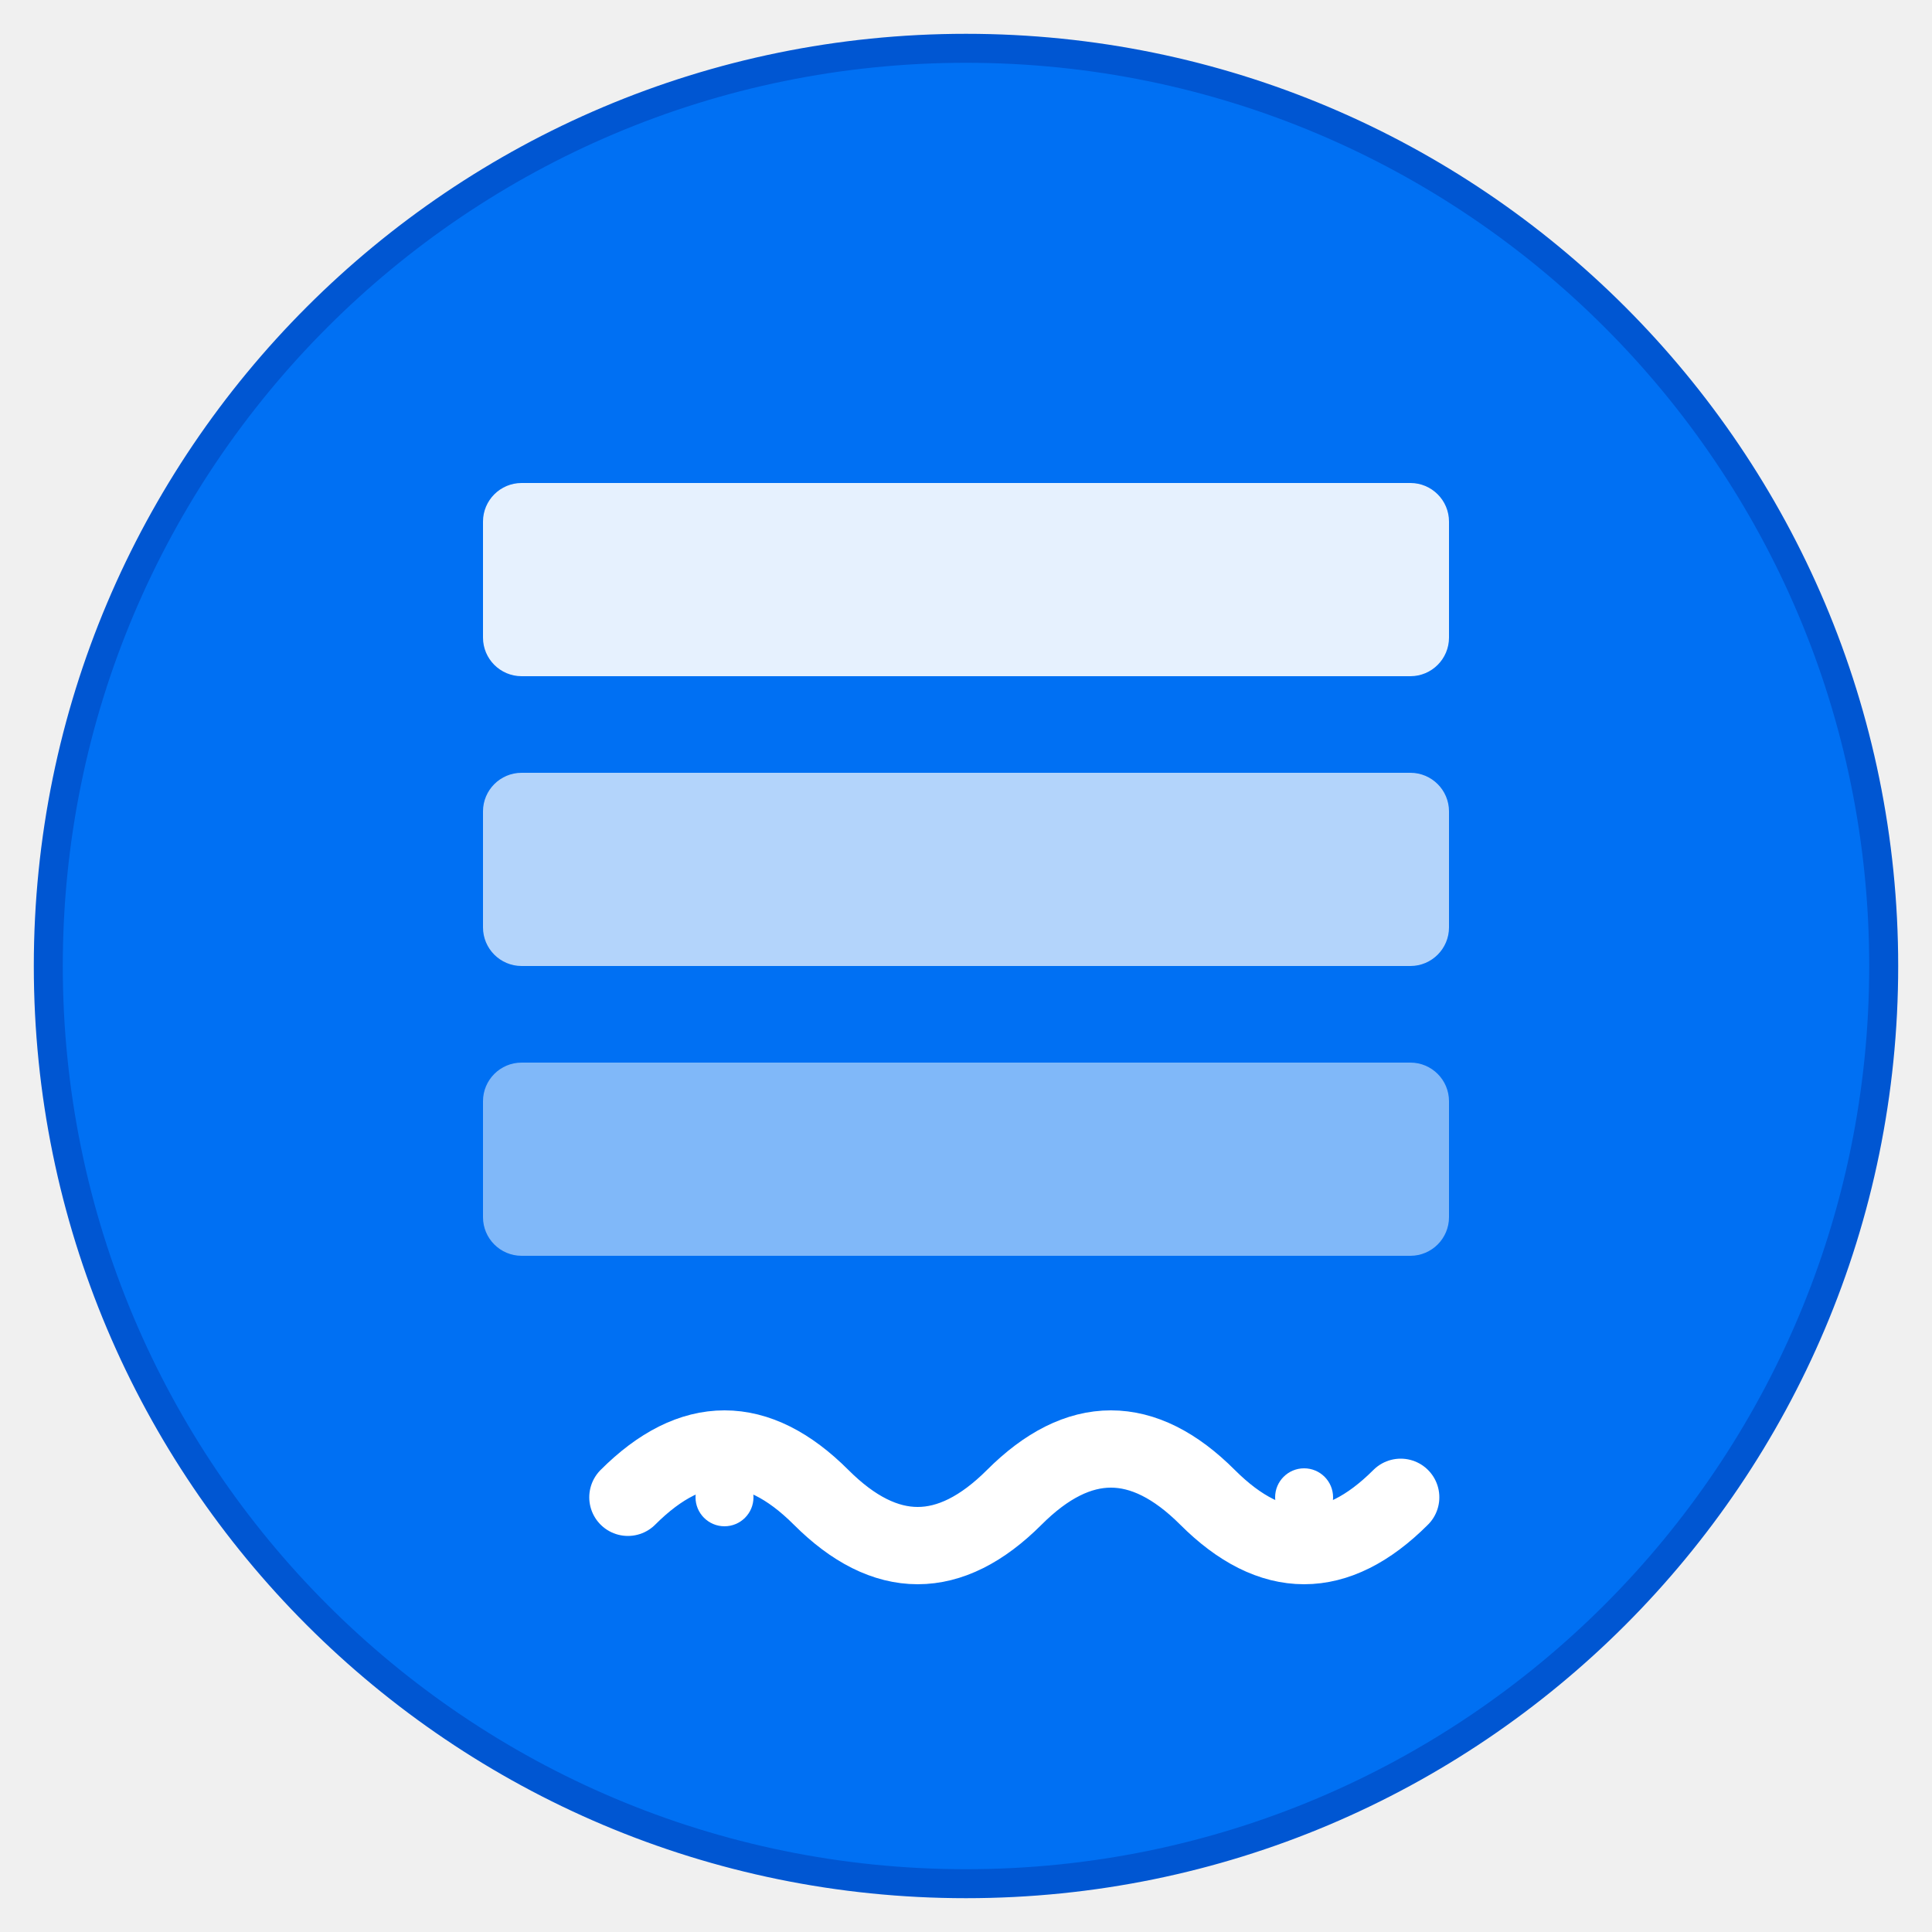
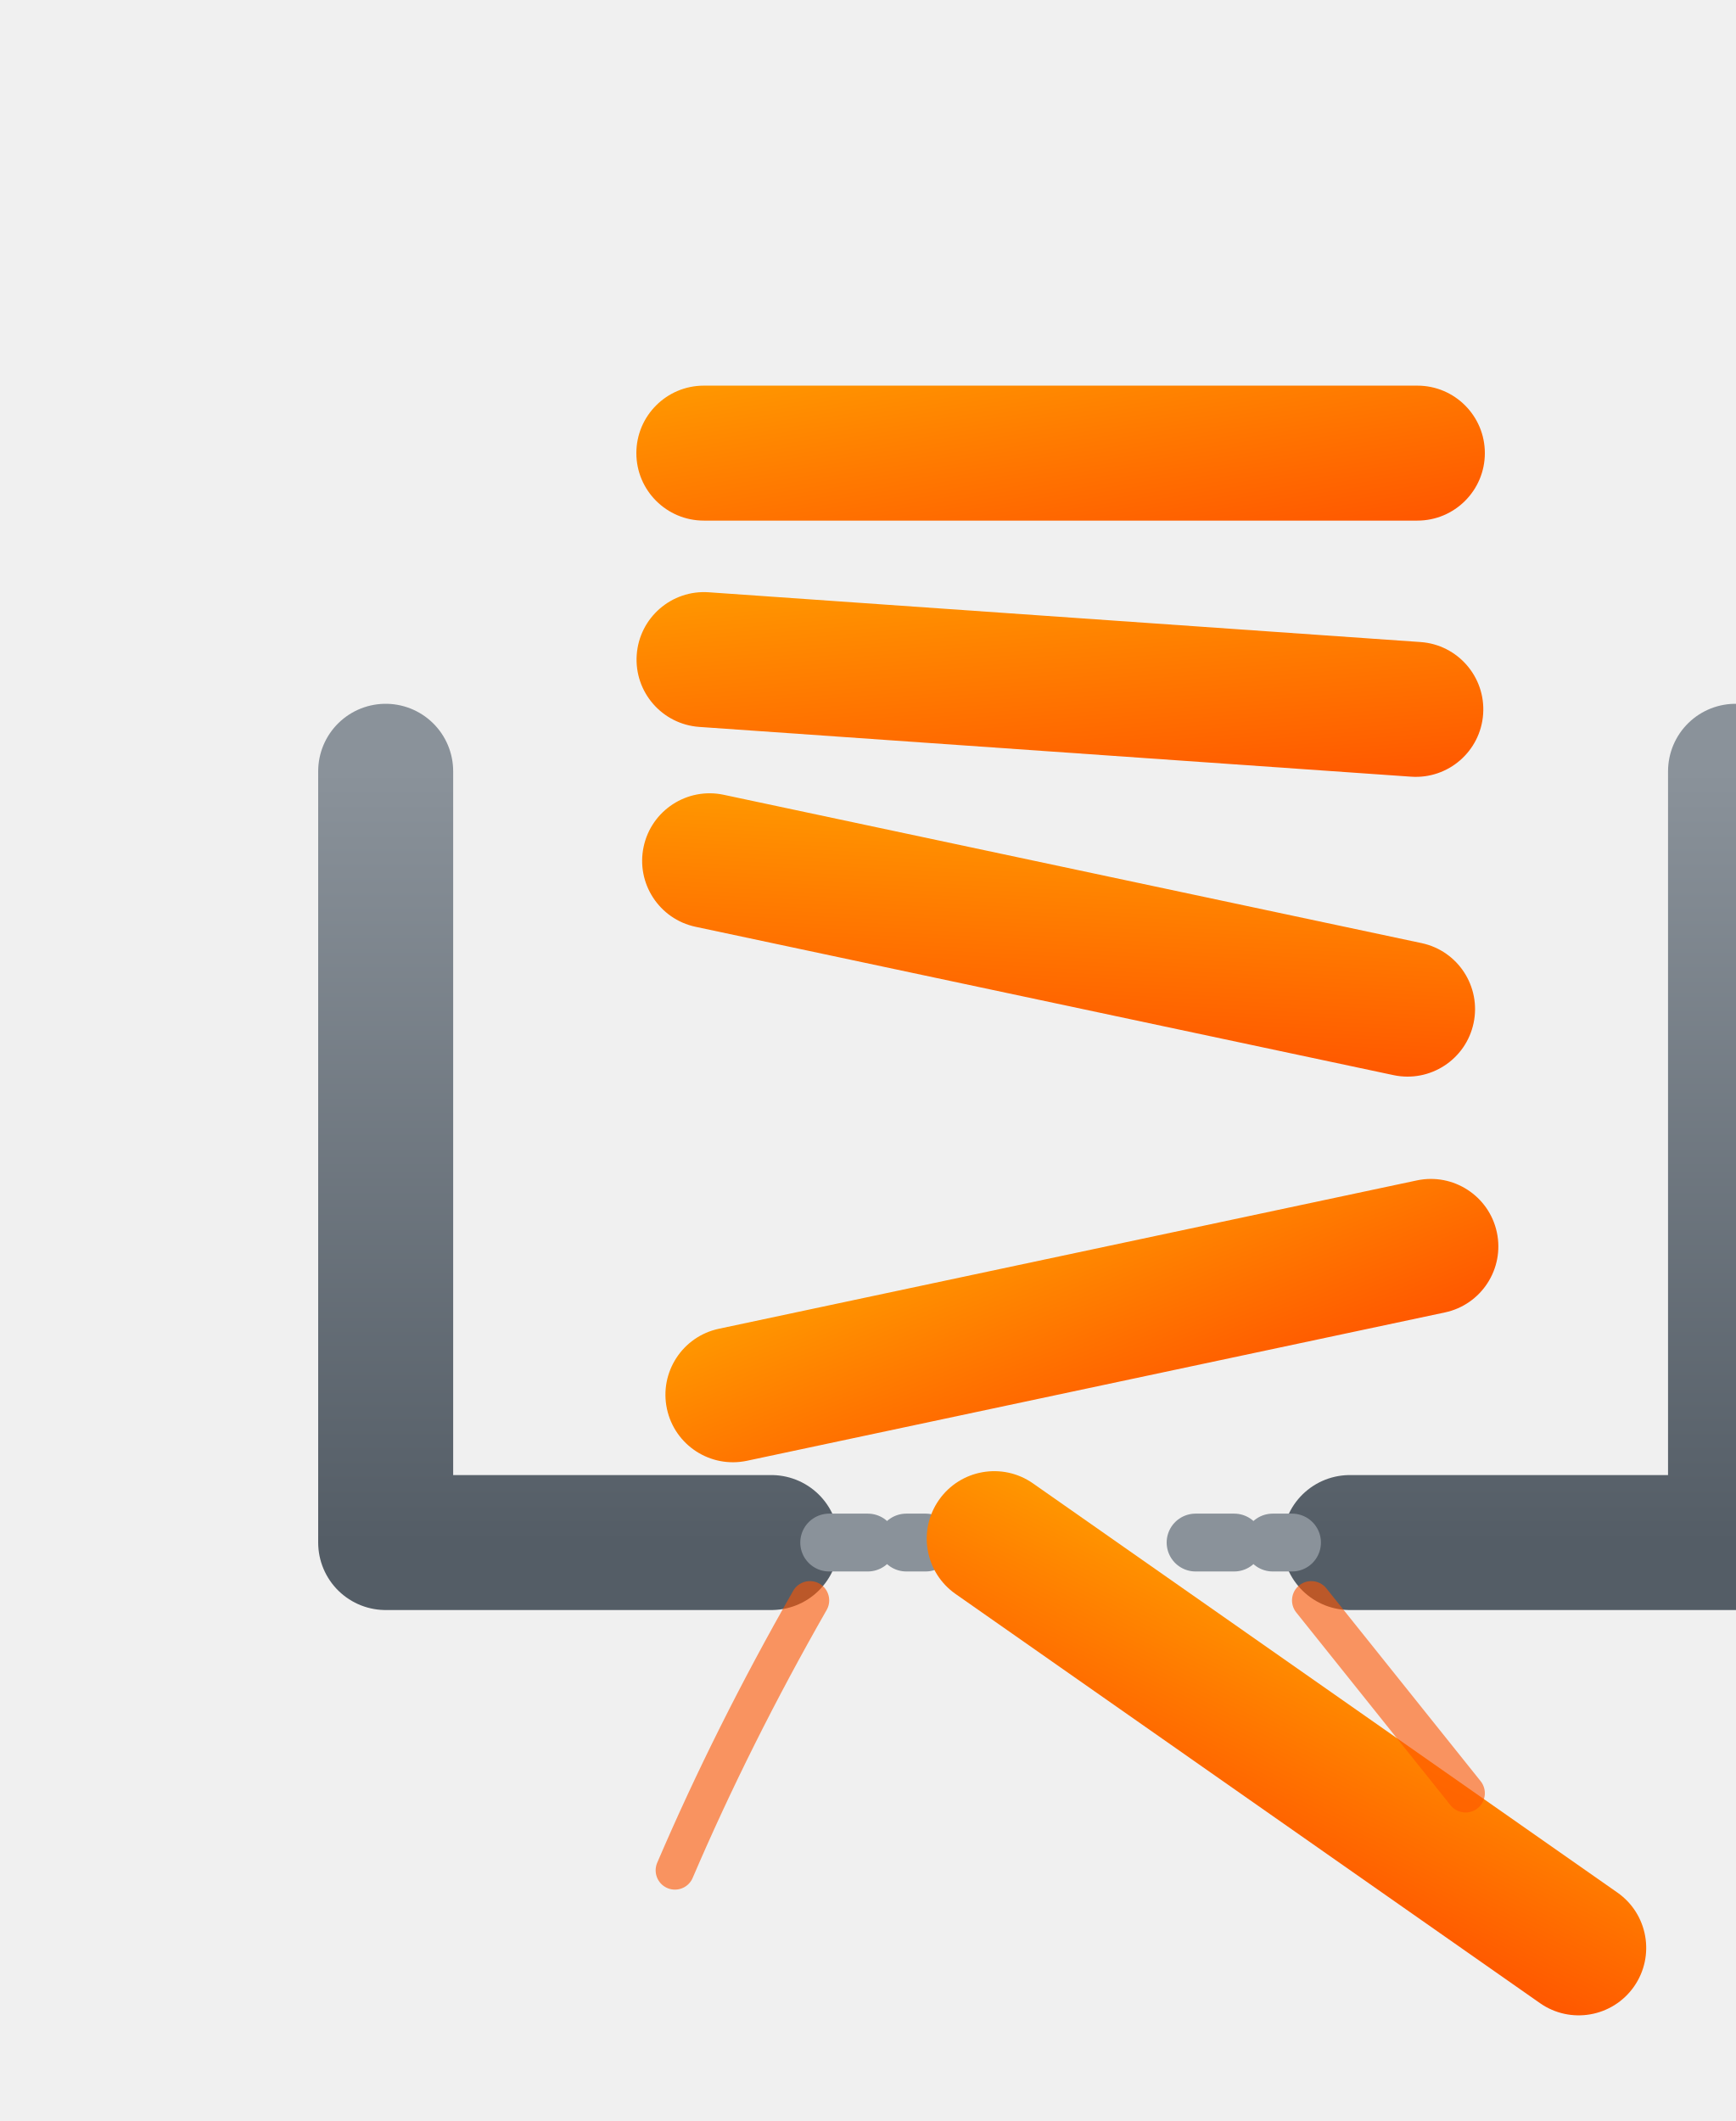
- <svg xmlns="http://www.w3.org/2000/svg" width="200" height="200" viewBox="0 0 200 200" fill="none">
-   <circle cx="100" cy="100" r="95" fill="#0070F3" stroke="#0056D2" stroke-width="3" />
-   <rect x="50" y="50" width="100" height="20" rx="4" fill="#FFFFFF" opacity="0.9" />
-   <rect x="50" y="80" width="100" height="20" rx="4" fill="#FFFFFF" opacity="0.7" />
-   <rect x="50" y="110" width="100" height="20" rx="4" fill="#FFFFFF" opacity="0.5" />
-   <path d="M65 155 Q75 145, 85 155 Q95 165, 105 155 Q115 145, 125 155 Q135 165, 145 155" stroke="#FFFFFF" stroke-width="8" fill="none" stroke-linecap="round" />
-   <circle cx="75" cy="155" r="3" fill="#FFFFFF" />
-   <circle cx="135" cy="155" r="3" fill="#FFFFFF" />
+ <svg xmlns="http://www.w3.org/2000/svg" class="h-9 w-9" viewBox="0 0 90 110" fill="none">
+   <defs>
+     <linearGradient id="stack-grad" x1="0%" y1="0%" x2="100%" y2="100%">
+       <stop offset="0%" stop-color="#FF9900" />
+       <stop offset="100%" stop-color="#FF5500" />
+     </linearGradient>
+     <linearGradient id="box-grad" x1="0%" y1="0%" x2="0%" y2="100%">
+       <stop offset="0%" stop-color="#8A929A" />
+       <stop offset="100%" stop-color="#545D66" />
+     </linearGradient>
+   </defs>
+   <g id="icon" transform="translate(10, 5)">
+     <path d="M 10 35 L 10 75 L 30 75" stroke="url(#box-grad)" stroke-width="7" stroke-linecap="round" stroke-linejoin="round" />
+     <path d="M 80 35 L 80 75 L 60 75" stroke="url(#box-grad)" stroke-width="7" stroke-linecap="round" stroke-linejoin="round" />
+     <line x1="33" y1="75" x2="38" y2="75" stroke="#8A929A" stroke-width="3" stroke-linecap="round" stroke-dasharray="2 2" />
+     <line x1="52" y1="75" x2="57" y2="75" stroke="#8A929A" stroke-width="3" stroke-linecap="round" stroke-dasharray="2 2" />
+     <rect x="23" y="15" width="44" height="7" rx="3.5" fill="url(#stack-grad)" />
+     <rect x="23" y="27" width="44" height="7" rx="3.5" fill="url(#stack-grad)" transform="rotate(4 45 30)" />
+     <rect x="23" y="40" width="44" height="7" rx="3.5" fill="url(#stack-grad)" transform="rotate(12 45 43)" />
+     <g class="falling-bar-1">
+       <rect x="24" y="60" width="44" height="7" rx="3.5" fill="url(#stack-grad)" transform="rotate(-12 46 63)" />
+     </g>
+     <g class="falling-bar-2">
+       <rect x="35" y="82" width="44" height="7" rx="3.5" fill="url(#stack-grad)" transform="rotate(35 57 85)" />
+     </g>
+     <path d="M 32 78 Q 28 85 25 92" stroke="#FF5500" stroke-width="2" stroke-linecap="round" opacity="0.6" />
+     <path d="M 58 78 Q 62 83 66 88" stroke="#FF5500" stroke-width="2" stroke-linecap="round" opacity="0.6" />
+   </g>
</svg>
